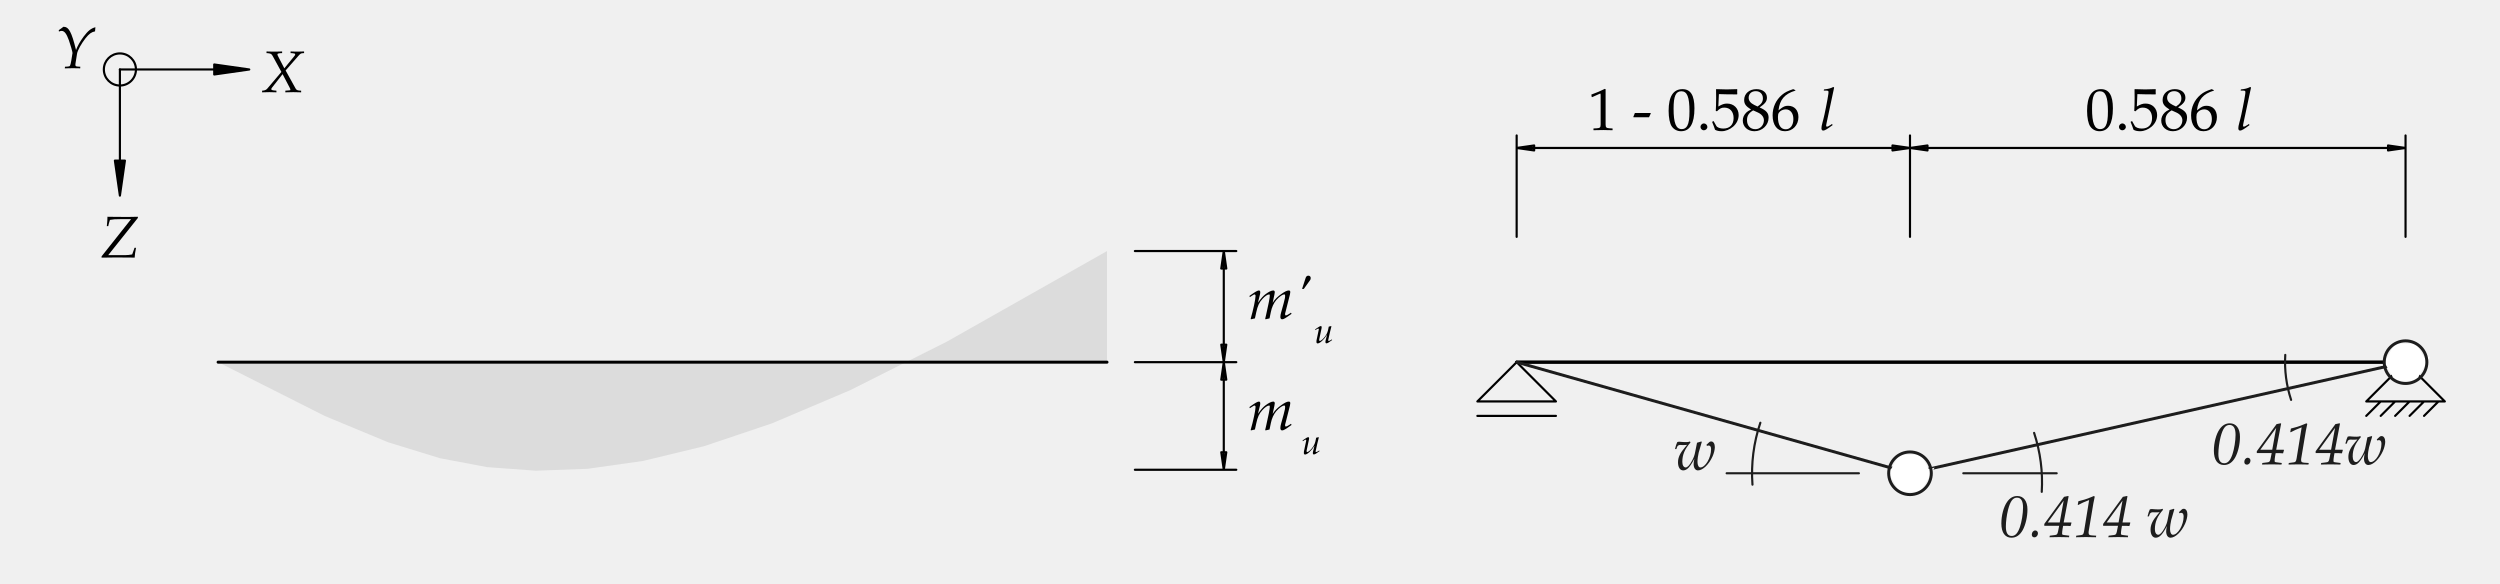
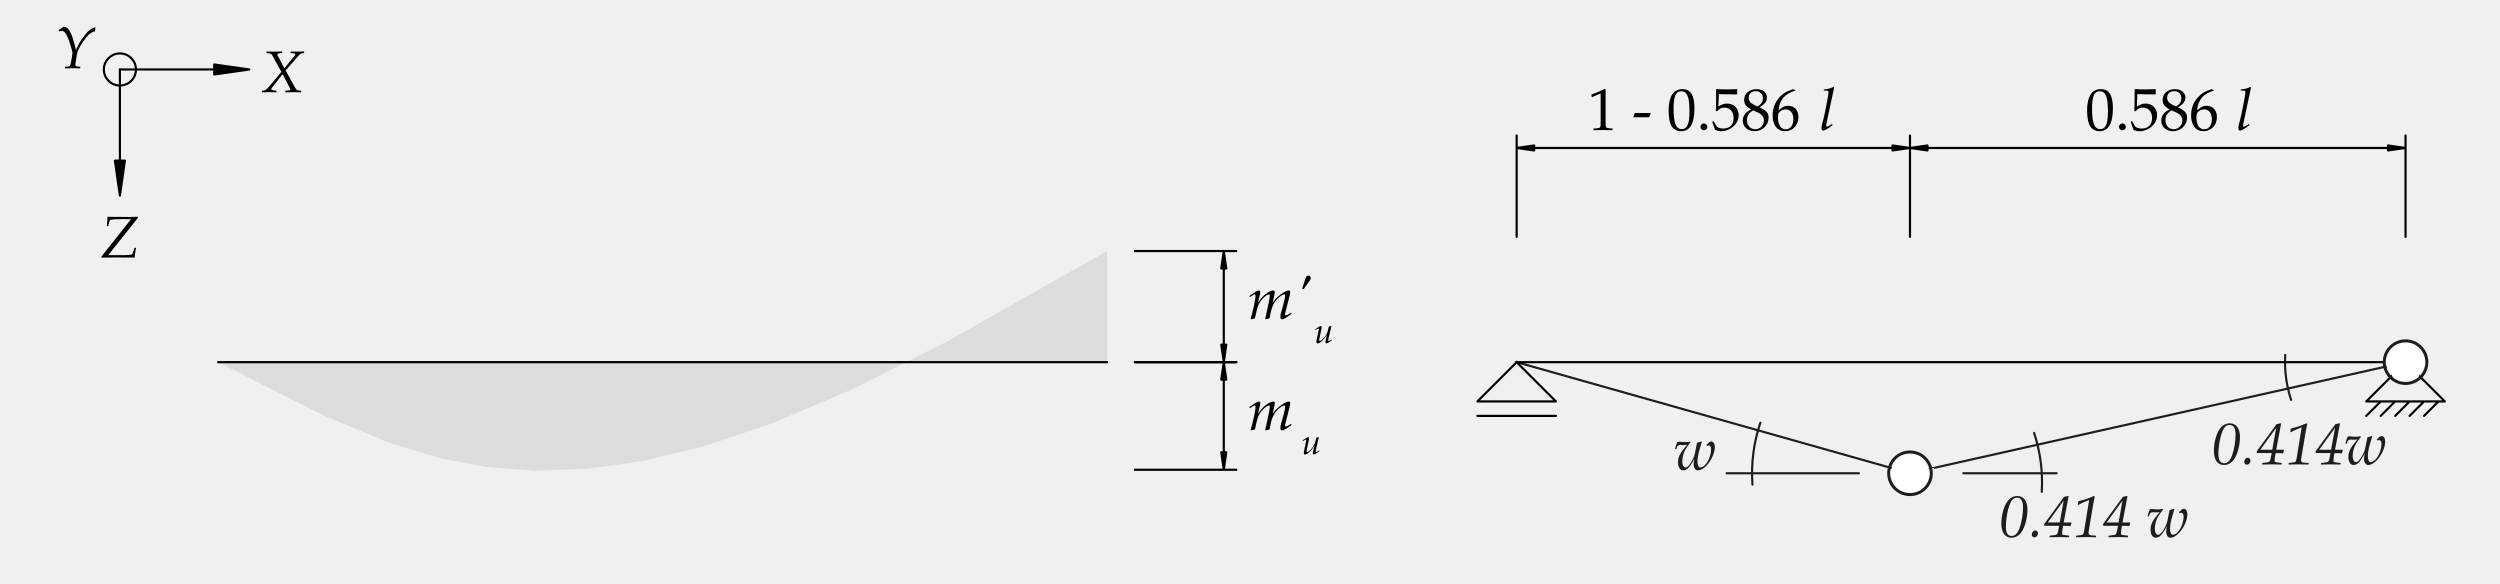
<svg xmlns="http://www.w3.org/2000/svg" version="1.1" id="svg1" width="566.929" height="132.283" viewBox="0 0 566.929 132.283">
  <defs id="defs1">
-     <clipPath clipPathUnits="userSpaceOnUse" id="clipPath20">
-       <path d="M -0.004,-9.9e-4 V 99.214 H 425.201 V -9.9e-4 H -0.004" transform="matrix(1,0,0,-1,-212.264,44.99841)" clip-rule="evenodd" id="path20" />
+     <clipPath clipPathUnits="userSpaceOnUse" id="clipPath18">
+       <path d="M -0.004,-9.9e-4 V 99.214 H 425.201 V -9.9e-4 H -0.004" transform="matrix(1,0,0,-1,-212.264,44.99841)" clip-rule="evenodd" id="path18" />
+     </clipPath>
+     <clipPath clipPathUnits="userSpaceOnUse" id="clipPath19">
+       <path d="M -0.004,-9.9e-4 V 99.214 H 425.201 V -9.9e-4 H -0.004" transform="matrix(1,0,0,-1,-223.4921,40.86455)" clip-rule="evenodd" id="path19" />
    </clipPath>
    <clipPath clipPathUnits="userSpaceOnUse" id="clipPath21">
-       <path d="M -0.004,-9.9e-4 V 99.214 H 425.201 V -9.9e-4 H -0.004" transform="matrix(1,0,0,-1,-223.4921,40.86455)" clip-rule="evenodd" id="path21" />
+       <path d="M -0.004,-9.9e-4 V 99.214 H 425.201 V -9.9e-4 H -0.004" transform="matrix(1,0,0,-1,-376.1742,20.23394)" clip-rule="evenodd" id="path21" />
+     </clipPath>
+     <clipPath clipPathUnits="userSpaceOnUse" id="clipPath22">
+       <path d="M -0.004,-9.9e-4 V 99.214 H 425.201 V -9.9e-4 H -0.004" transform="matrix(1,0,0,-1,-284.6743,19.31726)" clip-rule="evenodd" id="path22" />
    </clipPath>
    <clipPath clipPathUnits="userSpaceOnUse" id="clipPath23">
-       <path d="M -0.004,-9.9e-4 V 99.214 H 425.201 V -9.9e-4 H -0.004" transform="matrix(1,0,0,-1,-376.1742,20.23394)" clip-rule="evenodd" id="path23" />
+       <path d="M -0.004,-9.9e-4 V 99.214 H 425.201 V -9.9e-4 H -0.004" transform="matrix(1,0,0,-1,-340.0295,7.868773)" clip-rule="evenodd" id="path23" />
    </clipPath>
    <clipPath clipPathUnits="userSpaceOnUse" id="clipPath24">
-       <path d="M -0.004,-9.9e-4 V 99.214 H 425.201 V -9.9e-4 H -0.004" transform="matrix(1,0,0,-1,-284.6743,19.31726)" clip-rule="evenodd" id="path24" />
+       <path d="M -0.004,-9.9e-4 V 99.214 H 425.201 V -9.9e-4 H -0.004" transform="matrix(1,0,0,-1,-354.6707,77.09785)" clip-rule="evenodd" id="path24" />
    </clipPath>
    <clipPath clipPathUnits="userSpaceOnUse" id="clipPath25">
-       <path d="M -0.004,-9.9e-4 V 99.214 H 425.201 V -9.9e-4 H -0.004" transform="matrix(1,0,0,-1,-340.0295,7.868773)" clip-rule="evenodd" id="path25" />
+       <path d="M -0.004,-9.9e-4 V 99.214 H 425.201 V -9.9e-4 H -0.004" transform="matrix(1,0,0,-1,-380.3322,77.09785)" clip-rule="evenodd" id="path25" />
+     </clipPath>
+     <clipPath clipPathUnits="userSpaceOnUse" id="clipPath26">
+       <path d="M -0.004,-9.9e-4 V 99.214 H 425.201 V -9.9e-4 H -0.004" transform="matrix(1,0,0,-1,-270.0471,77.09785)" clip-rule="evenodd" id="path26" />
    </clipPath>
    <clipPath clipPathUnits="userSpaceOnUse" id="clipPath27">
-       <path d="M -0.004,-9.9e-4 V 99.214 H 425.201 V -9.9e-4 H -0.004" transform="matrix(1,0,0,-1,-354.6707,77.09785)" clip-rule="evenodd" id="path27" />
+       <path d="M -0.004,-9.9e-4 V 99.214 H 425.201 V -9.9e-4 H -0.004" transform="matrix(1,0,0,-1,-309.4294,77.09785)" clip-rule="evenodd" id="path27" />
    </clipPath>
    <clipPath clipPathUnits="userSpaceOnUse" id="clipPath28">
-       <path d="M -0.004,-9.9e-4 V 99.214 H 425.201 V -9.9e-4 H -0.004" transform="matrix(1,0,0,-1,-380.3322,77.09785)" clip-rule="evenodd" id="path28" />
+       <path d="M -0.004,-9.9e-4 V 99.214 H 425.201 V -9.9e-4 H -0.004" transform="matrix(1,0,0,-1,-212.264,26.10077)" clip-rule="evenodd" id="path28" />
    </clipPath>
    <clipPath clipPathUnits="userSpaceOnUse" id="clipPath29">
-       <path d="M -0.004,-9.9e-4 V 99.214 H 425.201 V -9.9e-4 H -0.004" transform="matrix(1,0,0,-1,-270.0471,77.09785)" clip-rule="evenodd" id="path29" />
-     </clipPath>
-     <clipPath clipPathUnits="userSpaceOnUse" id="clipPath30">
-       <path d="M -0.004,-9.9e-4 V 99.214 H 425.201 V -9.9e-4 H -0.004" transform="matrix(1,0,0,-1,-309.4294,77.09785)" clip-rule="evenodd" id="path30" />
+       <path d="M -0.004,-9.9e-4 V 99.214 H 425.201 V -9.9e-4 H -0.004" transform="matrix(1,0,0,-1,-221.351,21.96691)" clip-rule="evenodd" id="path29" />
    </clipPath>
    <clipPath clipPathUnits="userSpaceOnUse" id="clipPath31">
-       <path d="M -0.004,-9.9e-4 V 99.214 H 425.201 V -9.9e-4 H -0.004" transform="matrix(1,0,0,-1,-212.264,26.10077)" clip-rule="evenodd" id="path31" />
+       <path d="M -0.004,-9.9e-4 V 99.214 H 425.201 V -9.9e-4 H -0.004" transform="matrix(1,0,0,-1,-44.37397,83.54041)" clip-rule="evenodd" id="path31" />
    </clipPath>
    <clipPath clipPathUnits="userSpaceOnUse" id="clipPath32">
-       <path d="M -0.004,-9.9e-4 V 99.214 H 425.201 V -9.9e-4 H -0.004" transform="matrix(1,0,0,-1,-221.351,21.96691)" clip-rule="evenodd" id="path32" />
+       <path d="M -0.004,-9.9e-4 V 99.214 H 425.201 V -9.9e-4 H -0.004" transform="matrix(1,0,0,-1,-9.47655,87.61366)" clip-rule="evenodd" id="path32" />
    </clipPath>
    <clipPath clipPathUnits="userSpaceOnUse" id="clipPath33">
-       <path d="M -0.004,-9.9e-4 V 99.214 H 425.201 V -9.9e-4 H -0.004" transform="matrix(1,0,0,-1,-44.37397,83.54041)" clip-rule="evenodd" id="path33" />
-     </clipPath>
-     <clipPath clipPathUnits="userSpaceOnUse" id="clipPath34">
-       <path d="M -0.004,-9.9e-4 V 99.214 H 425.201 V -9.9e-4 H -0.004" transform="matrix(1,0,0,-1,-9.47655,87.61366)" clip-rule="evenodd" id="path34" />
-     </clipPath>
-     <clipPath clipPathUnits="userSpaceOnUse" id="clipPath35">
-       <path d="M -0.004,-9.9e-4 V 99.214 H 425.201 V -9.9e-4 H -0.004" transform="matrix(1,0,0,-1,-17.07377,55.42463)" clip-rule="evenodd" id="path35" />
+       <path d="M -0.004,-9.9e-4 V 99.214 H 425.201 V -9.9e-4 H -0.004" transform="matrix(1,0,0,-1,-17.07377,55.42463)" clip-rule="evenodd" id="path33" />
    </clipPath>
  </defs>
  <g id="layer-MC0">
    <path id="path1" d="m 144.603,32.853 9.48,4.763 H 37.095 l 18.148,-9.157 10.785,-4.476 8.795,-2.704 8.007,-1.515 8.309,-0.609 8.795,0.323 9.452,1.339 10.335,2.498 11.548,3.883 z m 16.457,8.269 -6.976,-3.506 h 34.193 v 18.898 z" style="fill:#dcdcdc;fill-opacity:1;fill-rule:nonzero;stroke:none" transform="matrix(1.333333,0,0,-1.333333,0,132.2835)" />
  </g>
-   <path id="path2" d="m 37.095,37.617 h 151.181 m -151.181,0 h 151.181 m 69.676,0 h 151.181" style="fill:none;stroke:#000000;stroke-width:0.51;stroke-linecap:round;stroke-linejoin:round;stroke-miterlimit:10;stroke-dasharray:none;stroke-opacity:1" transform="matrix(1.333333,0,0,-1.333333,0,132.2835)" />
-   <path id="path3" d="m 257.951,37.617 -6.681,-6.681 m 6.681,6.681 6.681,-6.681 m -13.363,0 h 13.363 m -13.363,-2.457 h 13.363 m 144.5,9.138 -6.681,-6.681 m 6.681,6.681 6.681,-6.681 m -13.363,0 h 13.363 m -13.363,-2.457 2.457,2.457 m 0,-2.457 2.457,2.457 m 0,-2.457 2.457,2.457 m 0,-2.457 2.457,2.457 m 0,-2.457 2.457,2.457" style="fill:none;stroke:#000000;stroke-width:0.368;stroke-linecap:round;stroke-linejoin:round;stroke-miterlimit:10;stroke-dasharray:none;stroke-opacity:1" transform="matrix(1.333333,0,0,-1.333333,0,132.2835)" />
-   <path id="path4" d="m 257.951,37.617 h 151.181 m -151.181,0 v 0" style="fill:none;stroke:#000000;stroke-width:0.51;stroke-linecap:round;stroke-linejoin:round;stroke-miterlimit:10;stroke-dasharray:none;stroke-opacity:1" transform="matrix(1.333333,0,0,-1.333333,0,132.2835)" />
-   <path id="path5" d="m 257.951,37.617 66.898,-18.898 84.283,18.898" style="fill:none;stroke:#1d1d1d;stroke-width:0.51;stroke-linecap:round;stroke-linejoin:round;stroke-miterlimit:10;stroke-dasharray:none;stroke-opacity:1" transform="matrix(1.333333,0,0,-1.333333,0,132.2835)" />
-   <path id="path6" d="M 316.156,18.719 H 293.668" style="fill:none;stroke:#1d1d1d;stroke-width:0.368;stroke-linecap:round;stroke-linejoin:round;stroke-miterlimit:10;stroke-dasharray:none;stroke-opacity:1" transform="matrix(1.333333,0,0,-1.333333,0,132.2835)" />
-   <path id="path7" d="m 299.399,27.312 c -1.143,-3.385 -1.599,-6.964 -1.342,-10.527" style="fill:none;stroke:#1d1d1d;stroke-width:0.368;stroke-linecap:round;stroke-linejoin:round;stroke-miterlimit:10;stroke-dasharray:none;stroke-opacity:1" transform="matrix(1.333333,0,0,-1.333333,0,132.2835)" />
-   <path id="path8" d="m 347.259,15.562 c 0.205,3.393 -0.237,6.795 -1.301,10.024" style="fill:none;stroke:#1d1d1d;stroke-width:0.368;stroke-linecap:round;stroke-linejoin:round;stroke-miterlimit:10;stroke-dasharray:none;stroke-opacity:1" transform="matrix(1.333333,0,0,-1.333333,0,132.2835)" />
-   <path id="path9" d="m 388.676,38.85 c -0.156,-2.589 0.181,-5.184 0.992,-7.648" style="fill:none;stroke:#1d1d1d;stroke-width:0.368;stroke-linecap:round;stroke-linejoin:round;stroke-miterlimit:10;stroke-dasharray:none;stroke-opacity:1" transform="matrix(1.333333,0,0,-1.333333,0,132.2835)" />
-   <path id="path10" d="M 349.794,18.719 H 333.92" style="fill:none;stroke:#1d1d1d;stroke-width:0.368;stroke-linecap:round;stroke-linejoin:round;stroke-miterlimit:10;stroke-dasharray:none;stroke-opacity:1" transform="matrix(1.333333,0,0,-1.333333,0,132.2835)" />
-   <path id="path11" d="m 23.123,87.396 c 0,1.508 -1.222,2.73 -2.73,2.73 m 0,0 c -1.508,0 -2.73,-1.222 -2.73,-2.73 m 0,0 c 0,-1.508 1.222,-2.73 2.73,-2.73 m 0,0 c 1.508,0 2.73,1.222 2.73,2.73" style="fill:none;stroke:#000000;stroke-width:0.368;stroke-linecap:round;stroke-linejoin:round;stroke-miterlimit:10;stroke-dasharray:none;stroke-opacity:1" transform="matrix(1.333333,0,0,-1.333333,0,132.2835)" />
-   <path id="path12" d="m 410.945,40.756 h -3.625 l -2.121,-3.674 0.573,0.078 1.549,-2.683 h 3.625 l 2.362,4.092 -0.972,-0.222 z" style="fill:#ffffff;fill-opacity:1;fill-rule:nonzero;stroke:none" transform="matrix(1.333333,0,0,-1.333333,0,132.2835)" />
-   <path id="path13" d="m 326.662,21.859 h -3.625 l -2.121,-3.674 0.573,0.078 1.549,-2.683 h 3.625 l 2.362,4.092 -0.972,-0.222 z" style="fill:#ffffff;fill-opacity:1;fill-rule:nonzero;stroke:none" transform="matrix(1.333333,0,0,-1.333333,0,132.2835)" />
-   <path id="path14" d="m 412.758,37.617 c 0,2.002 -1.623,3.625 -3.625,3.625 m 0,0 c -2.002,0 -3.625,-1.623 -3.625,-3.625 m 0,0 c 0,-2.002 1.623,-3.625 3.625,-3.625 m 0,0 c 2.002,0 3.625,1.623 3.625,3.625" style="fill:none;stroke:#1d1d1d;stroke-width:0.51;stroke-linecap:round;stroke-linejoin:round;stroke-miterlimit:10;stroke-dasharray:none;stroke-opacity:1" transform="matrix(1.333333,0,0,-1.333333,0,132.2835)" />
-   <path id="path15" d="m 328.474,18.719 c 0,2.002 -1.623,3.625 -3.625,3.625 m 0,0 c -2.002,0 -3.625,-1.623 -3.625,-3.625 m 0,0 c 0,-2.002 1.623,-3.625 3.625,-3.625 m 0,0 c 2.002,0 3.625,1.623 3.625,3.625" style="fill:none;stroke:#1d1d1d;stroke-width:0.51;stroke-linecap:round;stroke-linejoin:round;stroke-miterlimit:10;stroke-dasharray:none;stroke-opacity:1" transform="matrix(1.333333,0,0,-1.333333,0,132.2835)" />
-   <path id="path16" d="M 20.393,87.396 H 42.39 m -5.953,0 h -0.425 m 6.378,0 v 0 l -5.953,0.85 v -1.701 l 5.953,0.85" style="fill:none;stroke:#000000;stroke-width:0.368;stroke-linecap:round;stroke-linejoin:round;stroke-miterlimit:10;stroke-dasharray:none;stroke-opacity:1" transform="matrix(1.333333,0,0,-1.333333,0,132.2835)" />
-   <path id="path17" d="m 36.438,86.545 5.953,0.85 -5.953,0.85 z" style="fill:#000000;fill-opacity:1;fill-rule:nonzero;stroke:none" transform="matrix(1.333333,0,0,-1.333333,0,132.2835)" />
-   <path id="path18" d="M 20.393,87.396 V 65.943 m 0,5.953 v 0.425 m 0,-6.378 v 0 l 0.85,5.953 h -1.701 l 0.85,-5.953" style="fill:none;stroke:#000000;stroke-width:0.368;stroke-linecap:round;stroke-linejoin:round;stroke-miterlimit:10;stroke-dasharray:none;stroke-opacity:1" transform="matrix(1.333333,0,0,-1.333333,0,132.2835)" />
-   <path id="path19" d="m 19.543,71.895 0.85,-5.953 0.85,5.953 z" style="fill:#000000;fill-opacity:1;fill-rule:nonzero;stroke:none" transform="matrix(1.333333,0,0,-1.333333,0,132.2835)" />
-   <text id="text19" xml:space="preserve" transform="matrix(1.333333,0,0,1.333333,283.0187,72.28559)" clip-path="url(#clipPath20)">
-     <tspan style="font-style:italic;font-variant:normal;font-weight:normal;font-stretch:normal;font-size:10.007px;font-family:'Palatino Linotype';writing-mode:lr-tb;fill:#000000;fill-opacity:1;fill-rule:nonzero;stroke:none" x="0 7.786" y="0" id="tspan19">m'</tspan>
+   <path id="path2" d="m 257.951,37.617 v 0" style="fill:none;stroke:#000000;stroke-width:0.51;stroke-linecap:round;stroke-linejoin:round;stroke-miterlimit:10;stroke-dasharray:none;stroke-opacity:1" transform="matrix(1.333333,0,0,-1.333333,0,132.2835)" />
+   <path id="path3" d="m 299.399,27.312 c -1.143,-3.385 -1.599,-6.964 -1.342,-10.527" style="fill:none;stroke:#1d1d1d;stroke-width:0.368;stroke-linecap:round;stroke-linejoin:round;stroke-miterlimit:10;stroke-dasharray:none;stroke-opacity:1" transform="matrix(1.333333,0,0,-1.333333,0,132.2835)" />
+   <path id="path4" d="m 347.259,15.562 c 0.205,3.393 -0.237,6.795 -1.301,10.024" style="fill:none;stroke:#1d1d1d;stroke-width:0.368;stroke-linecap:round;stroke-linejoin:round;stroke-miterlimit:10;stroke-dasharray:none;stroke-opacity:1" transform="matrix(1.333333,0,0,-1.333333,0,132.2835)" />
+   <path id="path5" d="m 388.676,38.85 c -0.156,-2.589 0.181,-5.184 0.992,-7.648" style="fill:none;stroke:#1d1d1d;stroke-width:0.368;stroke-linecap:round;stroke-linejoin:round;stroke-miterlimit:10;stroke-dasharray:none;stroke-opacity:1" transform="matrix(1.333333,0,0,-1.333333,0,132.2835)" />
+   <path id="path6" d="m 257.951,37.617 66.898,-18.898 84.283,18.898" style="fill:none;stroke:#1d1d1d;stroke-width:0.368;stroke-linecap:round;stroke-linejoin:round;stroke-miterlimit:10;stroke-dasharray:none;stroke-opacity:1" transform="matrix(1.333333,0,0,-1.333333,0,132.2835)" />
+   <path id="path7" d="m 37.095,37.617 h 151.181 m -151.181,0 h 151.181 m 69.676,0 h 151.181 m -151.181,0 -6.681,-6.681 m 6.681,6.681 6.681,-6.681 m -13.363,0 h 13.363 m -13.363,-2.457 h 13.363 m 144.5,9.138 -6.681,-6.681 m 6.681,6.681 6.681,-6.681 m -13.363,0 h 13.363 m -13.363,-2.457 2.457,2.457 m 0,-2.457 2.457,2.457 m 0,-2.457 2.457,2.457 m 0,-2.457 2.457,2.457 m 0,-2.457 2.457,2.457 m -156.783,6.681 h 151.181" style="fill:none;stroke:#000000;stroke-width:0.368;stroke-linecap:round;stroke-linejoin:round;stroke-miterlimit:10;stroke-dasharray:none;stroke-opacity:1" transform="matrix(1.333333,0,0,-1.333333,0,132.2835)" />
+   <path id="path8" d="m 316.156,18.719 h -22.488 m 56.126,0 h -15.874" style="fill:none;stroke:#1d1d1d;stroke-width:0.368;stroke-linecap:round;stroke-linejoin:round;stroke-miterlimit:10;stroke-dasharray:none;stroke-opacity:1" transform="matrix(1.333333,0,0,-1.333333,0,132.2835)" />
+   <path id="path9" d="m 23.123,87.396 c 0,1.508 -1.222,2.73 -2.73,2.73 m 0,0 c -1.508,0 -2.73,-1.222 -2.73,-2.73 m 0,0 c 0,-1.508 1.222,-2.73 2.73,-2.73 m 0,0 c 1.508,0 2.73,1.222 2.73,2.73" style="fill:none;stroke:#000000;stroke-width:0.368;stroke-linecap:round;stroke-linejoin:round;stroke-miterlimit:10;stroke-dasharray:none;stroke-opacity:1" transform="matrix(1.333333,0,0,-1.333333,0,132.2835)" />
+   <path id="path10" d="m 410.945,40.756 h -3.625 l -2.121,-3.674 0.573,0.078 1.549,-2.683 h 3.625 l 2.362,4.092 -0.972,-0.222 z" style="fill:#ffffff;fill-opacity:1;fill-rule:nonzero;stroke:none" transform="matrix(1.333333,0,0,-1.333333,0,132.2835)" />
+   <path id="path11" d="m 326.662,21.859 h -3.625 l -2.121,-3.674 0.573,0.078 1.549,-2.683 h 3.625 l 2.362,4.092 -0.972,-0.222 z" style="fill:#ffffff;fill-opacity:1;fill-rule:nonzero;stroke:none" transform="matrix(1.333333,0,0,-1.333333,0,132.2835)" />
+   <path id="path12" d="m 412.758,37.617 c 0,2.002 -1.623,3.625 -3.625,3.625 m 0,0 c -2.002,0 -3.625,-1.623 -3.625,-3.625 m 0,0 c 0,-2.002 1.623,-3.625 3.625,-3.625 m 0,0 c 2.002,0 3.625,1.623 3.625,3.625" style="fill:none;stroke:#1d1d1d;stroke-width:0.51;stroke-linecap:round;stroke-linejoin:round;stroke-miterlimit:10;stroke-dasharray:none;stroke-opacity:1" transform="matrix(1.333333,0,0,-1.333333,0,132.2835)" />
+   <path id="path13" d="m 328.474,18.719 c 0,2.002 -1.623,3.625 -3.625,3.625 m 0,0 c -2.002,0 -3.625,-1.623 -3.625,-3.625 m 0,0 c 0,-2.002 1.623,-3.625 3.625,-3.625 m 0,0 c 2.002,0 3.625,1.623 3.625,3.625" style="fill:none;stroke:#1d1d1d;stroke-width:0.51;stroke-linecap:round;stroke-linejoin:round;stroke-miterlimit:10;stroke-dasharray:none;stroke-opacity:1" transform="matrix(1.333333,0,0,-1.333333,0,132.2835)" />
+   <path id="path14" d="M 20.393,87.396 H 42.39 m -5.953,0 h -0.425 m 6.378,0 v 0 l -5.953,0.85 v -1.701 l 5.953,0.85" style="fill:none;stroke:#000000;stroke-width:0.368;stroke-linecap:round;stroke-linejoin:round;stroke-miterlimit:10;stroke-dasharray:none;stroke-opacity:1" transform="matrix(1.333333,0,0,-1.333333,0,132.2835)" />
+   <path id="path15" d="m 36.438,86.545 5.953,0.85 -5.953,0.85 z" style="fill:#000000;fill-opacity:1;fill-rule:nonzero;stroke:none" transform="matrix(1.333333,0,0,-1.333333,0,132.2835)" />
+   <path id="path16" d="M 20.393,87.396 V 65.943 m 0,5.953 v 0.425 m 0,-6.378 v 0 l 0.85,5.953 h -1.701 l 0.85,-5.953" style="fill:none;stroke:#000000;stroke-width:0.368;stroke-linecap:round;stroke-linejoin:round;stroke-miterlimit:10;stroke-dasharray:none;stroke-opacity:1" transform="matrix(1.333333,0,0,-1.333333,0,132.2835)" />
+   <path id="path17" d="m 19.543,71.895 0.85,-5.953 0.85,5.953 z" style="fill:#000000;fill-opacity:1;fill-rule:nonzero;stroke:none" transform="matrix(1.333333,0,0,-1.333333,0,132.2835)" />
+   <text id="text17" xml:space="preserve" transform="matrix(1.333333,0,0,1.333333,283.0187,72.28559)" clip-path="url(#clipPath18)">
+     <tspan style="font-style:italic;font-variant:normal;font-weight:normal;font-stretch:normal;font-size:10.007px;font-family:'Palatino Linotype';writing-mode:lr-tb;fill:#000000;fill-opacity:1;fill-rule:nonzero;stroke:none" x="0 7.786" y="0" id="tspan17">m'</tspan>
  </text>
-   <text id="text20" xml:space="preserve" transform="matrix(1.333333,0,0,1.333333,297.9894,77.7974)" clip-path="url(#clipPath21)">
-     <tspan style="font-style:italic;font-variant:normal;font-weight:normal;font-stretch:normal;font-size:6.004px;font-family:'Palatino Linotype';writing-mode:lr-tb;fill:#000000;fill-opacity:1;fill-rule:nonzero;stroke:none" x="0" y="0" id="tspan20">u</tspan>
+   <text id="text18" xml:space="preserve" transform="matrix(1.333333,0,0,1.333333,297.9894,77.7974)" clip-path="url(#clipPath19)">
+     <tspan style="font-style:italic;font-variant:normal;font-weight:normal;font-stretch:normal;font-size:6.004px;font-family:'Palatino Linotype';writing-mode:lr-tb;fill:#000000;fill-opacity:1;fill-rule:nonzero;stroke:none" x="0" y="0" id="tspan18">u</tspan>
  </text>
-   <path id="path22" d="m 208.139,19.317 -0.425,2.976 h 0.85 l -0.425,-2.976 m 0,18.3 -0.425,-2.976 h 0.85 l -0.425,2.976 m 0,-18.3 h -2.126 m 2.126,0 h 2.126 m -2.126,18.3 h -2.126 m 2.126,0 h 2.126 m -2.126,-18.3 h -15.118 m 15.118,18.3 h -15.118 m 15.118,-18.3 v 0 m 0,18.3 v 0 m 0,-18.3 v 18.3 l -0.425,2.976 h 0.85 l -0.425,-2.976 m 0,18.898 -0.425,-2.976 h 0.85 l -0.425,2.976 m 0,-18.898 h -2.126 m 2.126,0 h 2.126 m -2.126,18.898 h -2.126 m 2.126,0 h 2.126 m -2.126,-18.898 h -15.118 m 15.118,18.898 h -15.118 m 15.118,-18.898 v 0 m 0,18.898 v 0 m 0,-18.898 v 18.898" style="fill:none;stroke:#000000;stroke-width:0.368;stroke-linecap:round;stroke-linejoin:round;stroke-miterlimit:10;stroke-dasharray:none;stroke-opacity:1" transform="matrix(1.333333,0,0,-1.333333,0,132.2835)" />
-   <text id="text22" xml:space="preserve" transform="matrix(1.333333,0,0,1.333333,501.5656,105.3049)" clip-path="url(#clipPath23)">
-     <tspan style="font-style:italic;font-variant:normal;font-weight:normal;font-stretch:normal;font-size:10.007px;font-family:'Palatino Linotype';writing-mode:lr-tb;fill:#1d1d1d;fill-opacity:1;fill-rule:nonzero;stroke:none" x="0 5.004 7.505 12.509 17.512 22.516" y="0" id="tspan22">0.414w</tspan>
+   <path id="path20" d="m 208.139,37.617 -0.425,2.976 h 0.85 l -0.425,-2.976 m 0,18.898 -0.425,-2.976 h 0.85 l -0.425,2.976 m 0,-18.898 h -2.126 m 2.126,0 h 2.126 m -2.126,18.898 h -2.126 m 2.126,0 h 2.126 m -2.126,-18.898 h -15.118 m 15.118,18.898 h -15.118 m 15.118,-18.898 v 0 m 0,18.898 v 0 m 0,-18.898 v 18.898" style="fill:none;stroke:#000000;stroke-width:0.368;stroke-linecap:round;stroke-linejoin:round;stroke-miterlimit:10;stroke-dasharray:none;stroke-opacity:1" transform="matrix(1.333333,0,0,-1.333333,0,132.2835)" />
+   <text id="text20" xml:space="preserve" transform="matrix(1.333333,0,0,1.333333,501.5656,105.3049)" clip-path="url(#clipPath21)">
+     <tspan style="font-style:italic;font-variant:normal;font-weight:normal;font-stretch:normal;font-size:10.007px;font-family:'Palatino Linotype';writing-mode:lr-tb;fill:#1d1d1d;fill-opacity:1;fill-rule:nonzero;stroke:none" x="0 5.004 7.505 12.509 17.512 22.516" y="0" id="tspan20">0.414w</tspan>
  </text>
-   <text id="text23" xml:space="preserve" transform="matrix(1.333333,0,0,1.333333,379.5657,106.5271)" clip-path="url(#clipPath24)">
-     <tspan style="font-style:italic;font-variant:normal;font-weight:normal;font-stretch:normal;font-size:10.007px;font-family:'Palatino Linotype';writing-mode:lr-tb;fill:#1d1d1d;fill-opacity:1;fill-rule:nonzero;stroke:none" x="0" y="0" id="tspan23">w</tspan>
+   <text id="text21" xml:space="preserve" transform="matrix(1.333333,0,0,1.333333,379.5657,106.5271)" clip-path="url(#clipPath22)">
+     <tspan style="font-style:italic;font-variant:normal;font-weight:normal;font-stretch:normal;font-size:10.007px;font-family:'Palatino Linotype';writing-mode:lr-tb;fill:#1d1d1d;fill-opacity:1;fill-rule:nonzero;stroke:none" x="0" y="0" id="tspan21">w</tspan>
  </text>
-   <text id="text24" xml:space="preserve" transform="matrix(1.333333,0,0,1.333333,453.3727,121.7918)" clip-path="url(#clipPath25)">
-     <tspan style="font-style:italic;font-variant:normal;font-weight:normal;font-stretch:normal;font-size:10.007px;font-family:'Palatino Linotype';writing-mode:lr-tb;fill:#1d1d1d;fill-opacity:1;fill-rule:nonzero;stroke:none" x="0 5.004 7.505 12.509 17.512 22.516 25.018" y="0" id="tspan24">0.414 w</tspan>
+   <text id="text22" xml:space="preserve" transform="matrix(1.333333,0,0,1.333333,453.3727,121.7918)" clip-path="url(#clipPath23)">
+     <tspan style="font-style:italic;font-variant:normal;font-weight:normal;font-stretch:normal;font-size:10.007px;font-family:'Palatino Linotype';writing-mode:lr-tb;fill:#1d1d1d;fill-opacity:1;fill-rule:nonzero;stroke:none" x="0 5.004 7.505 12.509 17.512 22.516 25.018" y="0" id="tspan22">0.414 w</tspan>
  </text>
-   <path id="path26" d="m 257.951,74.048 2.976,0.425 v -0.85 l -2.976,0.425 m 66.898,0 -2.976,0.425 v -0.85 l 2.976,0.425 2.976,0.425 v -0.85 l -2.976,0.425 m 84.283,0 -2.976,0.425 v -0.85 l 2.976,0.425 m -151.181,0 v 2.126 m 0,-2.126 v -2.126 m 66.898,2.126 v 2.126 m 0,-2.126 v -2.126 m 0,2.126 v 2.126 m 0,-2.126 v -2.126 m 84.283,2.126 v 2.126 m 0,-2.126 v -2.126 m -151.181,2.126 V 58.93 m 66.898,15.118 V 58.93 m 84.283,15.118 V 58.93 M 257.951,74.048 v 0 m 151.181,0 v 0 m -151.181,0 h 66.898 84.283" style="fill:none;stroke:#000000;stroke-width:0.368;stroke-linecap:round;stroke-linejoin:round;stroke-miterlimit:10;stroke-dasharray:none;stroke-opacity:1" transform="matrix(1.333333,0,0,-1.333333,0,132.2835)" />
-   <text id="text26" xml:space="preserve" transform="matrix(1.333333,0,0,1.333333,472.8943,29.48633)" clip-path="url(#clipPath27)">
-     <tspan style="font-variant:normal;font-weight:normal;font-stretch:normal;font-size:10.092px;font-family:'Palatino Linotype';writing-mode:lr-tb;fill:#000000;fill-opacity:1;fill-rule:nonzero;stroke:none" x="0 5.046 7.569 12.615 17.66" y="0" id="tspan26">0.586</tspan>
+   <text id="text23" xml:space="preserve" transform="matrix(1.333333,0,0,1.333333,472.8943,29.48633)" clip-path="url(#clipPath24)">
+     <tspan style="font-variant:normal;font-weight:normal;font-stretch:normal;font-size:10.092px;font-family:'Palatino Linotype';writing-mode:lr-tb;fill:#000000;fill-opacity:1;fill-rule:nonzero;stroke:none" x="0 5.046 7.569 12.615 17.66" y="0" id="tspan23">0.586</tspan>
  </text>
-   <text id="text27" xml:space="preserve" transform="matrix(1.333333,0,0,1.333333,507.1096,29.48633)" clip-path="url(#clipPath28)">
-     <tspan style="font-style:italic;font-variant:normal;font-weight:normal;font-stretch:normal;font-size:10.007px;font-family:'Palatino Linotype';writing-mode:lr-tb;fill:#000000;fill-opacity:1;fill-rule:nonzero;stroke:none" x="0" y="0" id="tspan27">l</tspan>
+   <text id="text24" xml:space="preserve" transform="matrix(1.333333,0,0,1.333333,507.1096,29.48633)" clip-path="url(#clipPath25)">
+     <tspan style="font-style:italic;font-variant:normal;font-weight:normal;font-stretch:normal;font-size:10.007px;font-family:'Palatino Linotype';writing-mode:lr-tb;fill:#000000;fill-opacity:1;fill-rule:nonzero;stroke:none" x="0" y="0" id="tspan24">l</tspan>
  </text>
-   <text id="text28" xml:space="preserve" transform="matrix(1.333333,0,0,1.333333,360.0628,29.48633)" clip-path="url(#clipPath29)">
-     <tspan style="font-variant:normal;font-weight:normal;font-stretch:normal;font-size:10.092px;font-family:'Palatino Linotype';writing-mode:lr-tb;fill:#000000;fill-opacity:1;fill-rule:nonzero;stroke:none" x="0 5.046 7.569 10.929 13.452 18.498 21.021 26.067 31.112" y="0" id="tspan28">1 - 0.586</tspan>
+   <text id="text25" xml:space="preserve" transform="matrix(1.333333,0,0,1.333333,360.0628,29.48633)" clip-path="url(#clipPath26)">
+     <tspan style="font-variant:normal;font-weight:normal;font-stretch:normal;font-size:10.092px;font-family:'Palatino Linotype';writing-mode:lr-tb;fill:#000000;fill-opacity:1;fill-rule:nonzero;stroke:none" x="0 5.046 7.569 10.929 13.452 18.498 21.021 26.067 31.112" y="0" id="tspan25">1 - 0.586</tspan>
  </text>
-   <text id="text29" xml:space="preserve" transform="matrix(1.333333,0,0,1.333333,412.5726,29.48633)" clip-path="url(#clipPath30)">
-     <tspan style="font-style:italic;font-variant:normal;font-weight:normal;font-stretch:normal;font-size:10.007px;font-family:'Palatino Linotype';writing-mode:lr-tb;fill:#000000;fill-opacity:1;fill-rule:nonzero;stroke:none" x="0" y="0" id="tspan29">l</tspan>
+   <text id="text26" xml:space="preserve" transform="matrix(1.333333,0,0,1.333333,412.5726,29.48633)" clip-path="url(#clipPath27)">
+     <tspan style="font-style:italic;font-variant:normal;font-weight:normal;font-stretch:normal;font-size:10.007px;font-family:'Palatino Linotype';writing-mode:lr-tb;fill:#000000;fill-opacity:1;fill-rule:nonzero;stroke:none" x="0" y="0" id="tspan26">l</tspan>
  </text>
-   <text id="text30" xml:space="preserve" transform="matrix(1.333333,0,0,1.333333,283.0187,97.48244)" clip-path="url(#clipPath31)">
-     <tspan style="font-style:italic;font-variant:normal;font-weight:normal;font-stretch:normal;font-size:10.007px;font-family:'Palatino Linotype';writing-mode:lr-tb;fill:#000000;fill-opacity:1;fill-rule:nonzero;stroke:none" x="0" y="0" id="tspan30">m</tspan>
+   <text id="text27" xml:space="preserve" transform="matrix(1.333333,0,0,1.333333,283.0187,97.48244)" clip-path="url(#clipPath28)">
+     <tspan style="font-style:italic;font-variant:normal;font-weight:normal;font-stretch:normal;font-size:10.007px;font-family:'Palatino Linotype';writing-mode:lr-tb;fill:#000000;fill-opacity:1;fill-rule:nonzero;stroke:none" x="0" y="0" id="tspan27">m</tspan>
  </text>
-   <text id="text31" xml:space="preserve" transform="matrix(1.333333,0,0,1.333333,295.1346,102.9942)" clip-path="url(#clipPath32)">
-     <tspan style="font-style:italic;font-variant:normal;font-weight:normal;font-stretch:normal;font-size:6.004px;font-family:'Palatino Linotype';writing-mode:lr-tb;fill:#000000;fill-opacity:1;fill-rule:nonzero;stroke:none" x="0" y="0" id="tspan31">u</tspan>
+   <text id="text28" xml:space="preserve" transform="matrix(1.333333,0,0,1.333333,295.1346,102.9942)" clip-path="url(#clipPath29)">
+     <tspan style="font-style:italic;font-variant:normal;font-weight:normal;font-stretch:normal;font-size:6.004px;font-family:'Palatino Linotype';writing-mode:lr-tb;fill:#000000;fill-opacity:1;fill-rule:nonzero;stroke:none" x="0" y="0" id="tspan28">u</tspan>
  </text>
-   <text id="text32" xml:space="preserve" transform="matrix(1.333333,0,0,1.333333,59.16529,20.89625)" clip-path="url(#clipPath33)">
-     <tspan style="font-style:italic;font-variant:normal;font-weight:normal;font-stretch:normal;font-size:10.007px;font-family:'Palatino Linotype';writing-mode:lr-tb;fill:#000000;fill-opacity:1;fill-rule:nonzero;stroke:none" x="0" y="0" id="tspan32">X</tspan>
+   <path id="path30" d="m 208.139,19.317 -0.425,2.976 h 0.85 l -0.425,-2.976 m 0,18.3 -0.425,-2.976 h 0.85 l -0.425,2.976 m 0,-18.3 h -2.126 m 2.126,0 h 2.126 m -2.126,18.3 h -2.126 m 2.126,0 h 2.126 m -2.126,-18.3 h -15.118 m 15.118,18.3 h -15.118 m 15.118,-18.3 v 0 m 0,18.3 v 0 m 0,-18.3 v 18.3 m 49.812,36.431 2.976,0.425 v -0.85 l -2.976,0.425 m 66.898,0 -2.976,0.425 v -0.85 l 2.976,0.425 2.976,0.425 v -0.85 l -2.976,0.425 m 84.283,0 -2.976,0.425 v -0.85 l 2.976,0.425 m -151.181,0 v 2.126 m 0,-2.126 v -2.126 m 66.898,2.126 v 2.126 m 0,-2.126 v -2.126 m 0,2.126 v 2.126 m 0,-2.126 v -2.126 m 84.283,2.126 v 2.126 m 0,-2.126 v -2.126 m -151.181,2.126 V 58.93 m 66.898,15.118 V 58.93 m 84.283,15.118 V 58.93 M 257.951,74.048 v 0 m 151.181,0 v 0 m -151.181,0 h 66.898 84.283" style="fill:none;stroke:#000000;stroke-width:0.368;stroke-linecap:round;stroke-linejoin:round;stroke-miterlimit:10;stroke-dasharray:none;stroke-opacity:1" transform="matrix(1.333333,0,0,-1.333333,0,132.2835)" />
+   <text id="text30" xml:space="preserve" transform="matrix(1.333333,0,0,1.333333,59.16529,20.89625)" clip-path="url(#clipPath31)">
+     <tspan style="font-style:italic;font-variant:normal;font-weight:normal;font-stretch:normal;font-size:10.007px;font-family:'Palatino Linotype';writing-mode:lr-tb;fill:#000000;fill-opacity:1;fill-rule:nonzero;stroke:none" x="0" y="0" id="tspan30">X</tspan>
  </text>
-   <text id="text33" xml:space="preserve" transform="matrix(1.333333,0,0,1.333333,12.6354,15.46525)" clip-path="url(#clipPath34)">
-     <tspan style="font-style:italic;font-variant:normal;font-weight:normal;font-stretch:normal;font-size:10.007px;font-family:'Palatino Linotype';writing-mode:lr-tb;fill:#000000;fill-opacity:1;fill-rule:nonzero;stroke:none" x="0" y="0" id="tspan33">Y</tspan>
+   <text id="text31" xml:space="preserve" transform="matrix(1.333333,0,0,1.333333,12.6354,15.46525)" clip-path="url(#clipPath32)">
+     <tspan style="font-style:italic;font-variant:normal;font-weight:normal;font-stretch:normal;font-size:10.007px;font-family:'Palatino Linotype';writing-mode:lr-tb;fill:#000000;fill-opacity:1;fill-rule:nonzero;stroke:none" x="0" y="0" id="tspan31">Y</tspan>
  </text>
-   <text id="text34" xml:space="preserve" transform="matrix(1.333333,0,0,1.333333,22.76503,58.38396)" clip-path="url(#clipPath35)">
-     <tspan style="font-style:italic;font-variant:normal;font-weight:normal;font-stretch:normal;font-size:10.007px;font-family:'Palatino Linotype';writing-mode:lr-tb;fill:#000000;fill-opacity:1;fill-rule:nonzero;stroke:none" x="0" y="0" id="tspan34">Z</tspan>
+   <text id="text32" xml:space="preserve" transform="matrix(1.333333,0,0,1.333333,22.76503,58.38396)" clip-path="url(#clipPath33)">
+     <tspan style="font-style:italic;font-variant:normal;font-weight:normal;font-stretch:normal;font-size:10.007px;font-family:'Palatino Linotype';writing-mode:lr-tb;fill:#000000;fill-opacity:1;fill-rule:nonzero;stroke:none" x="0" y="0" id="tspan32">Z</tspan>
  </text>
</svg>
